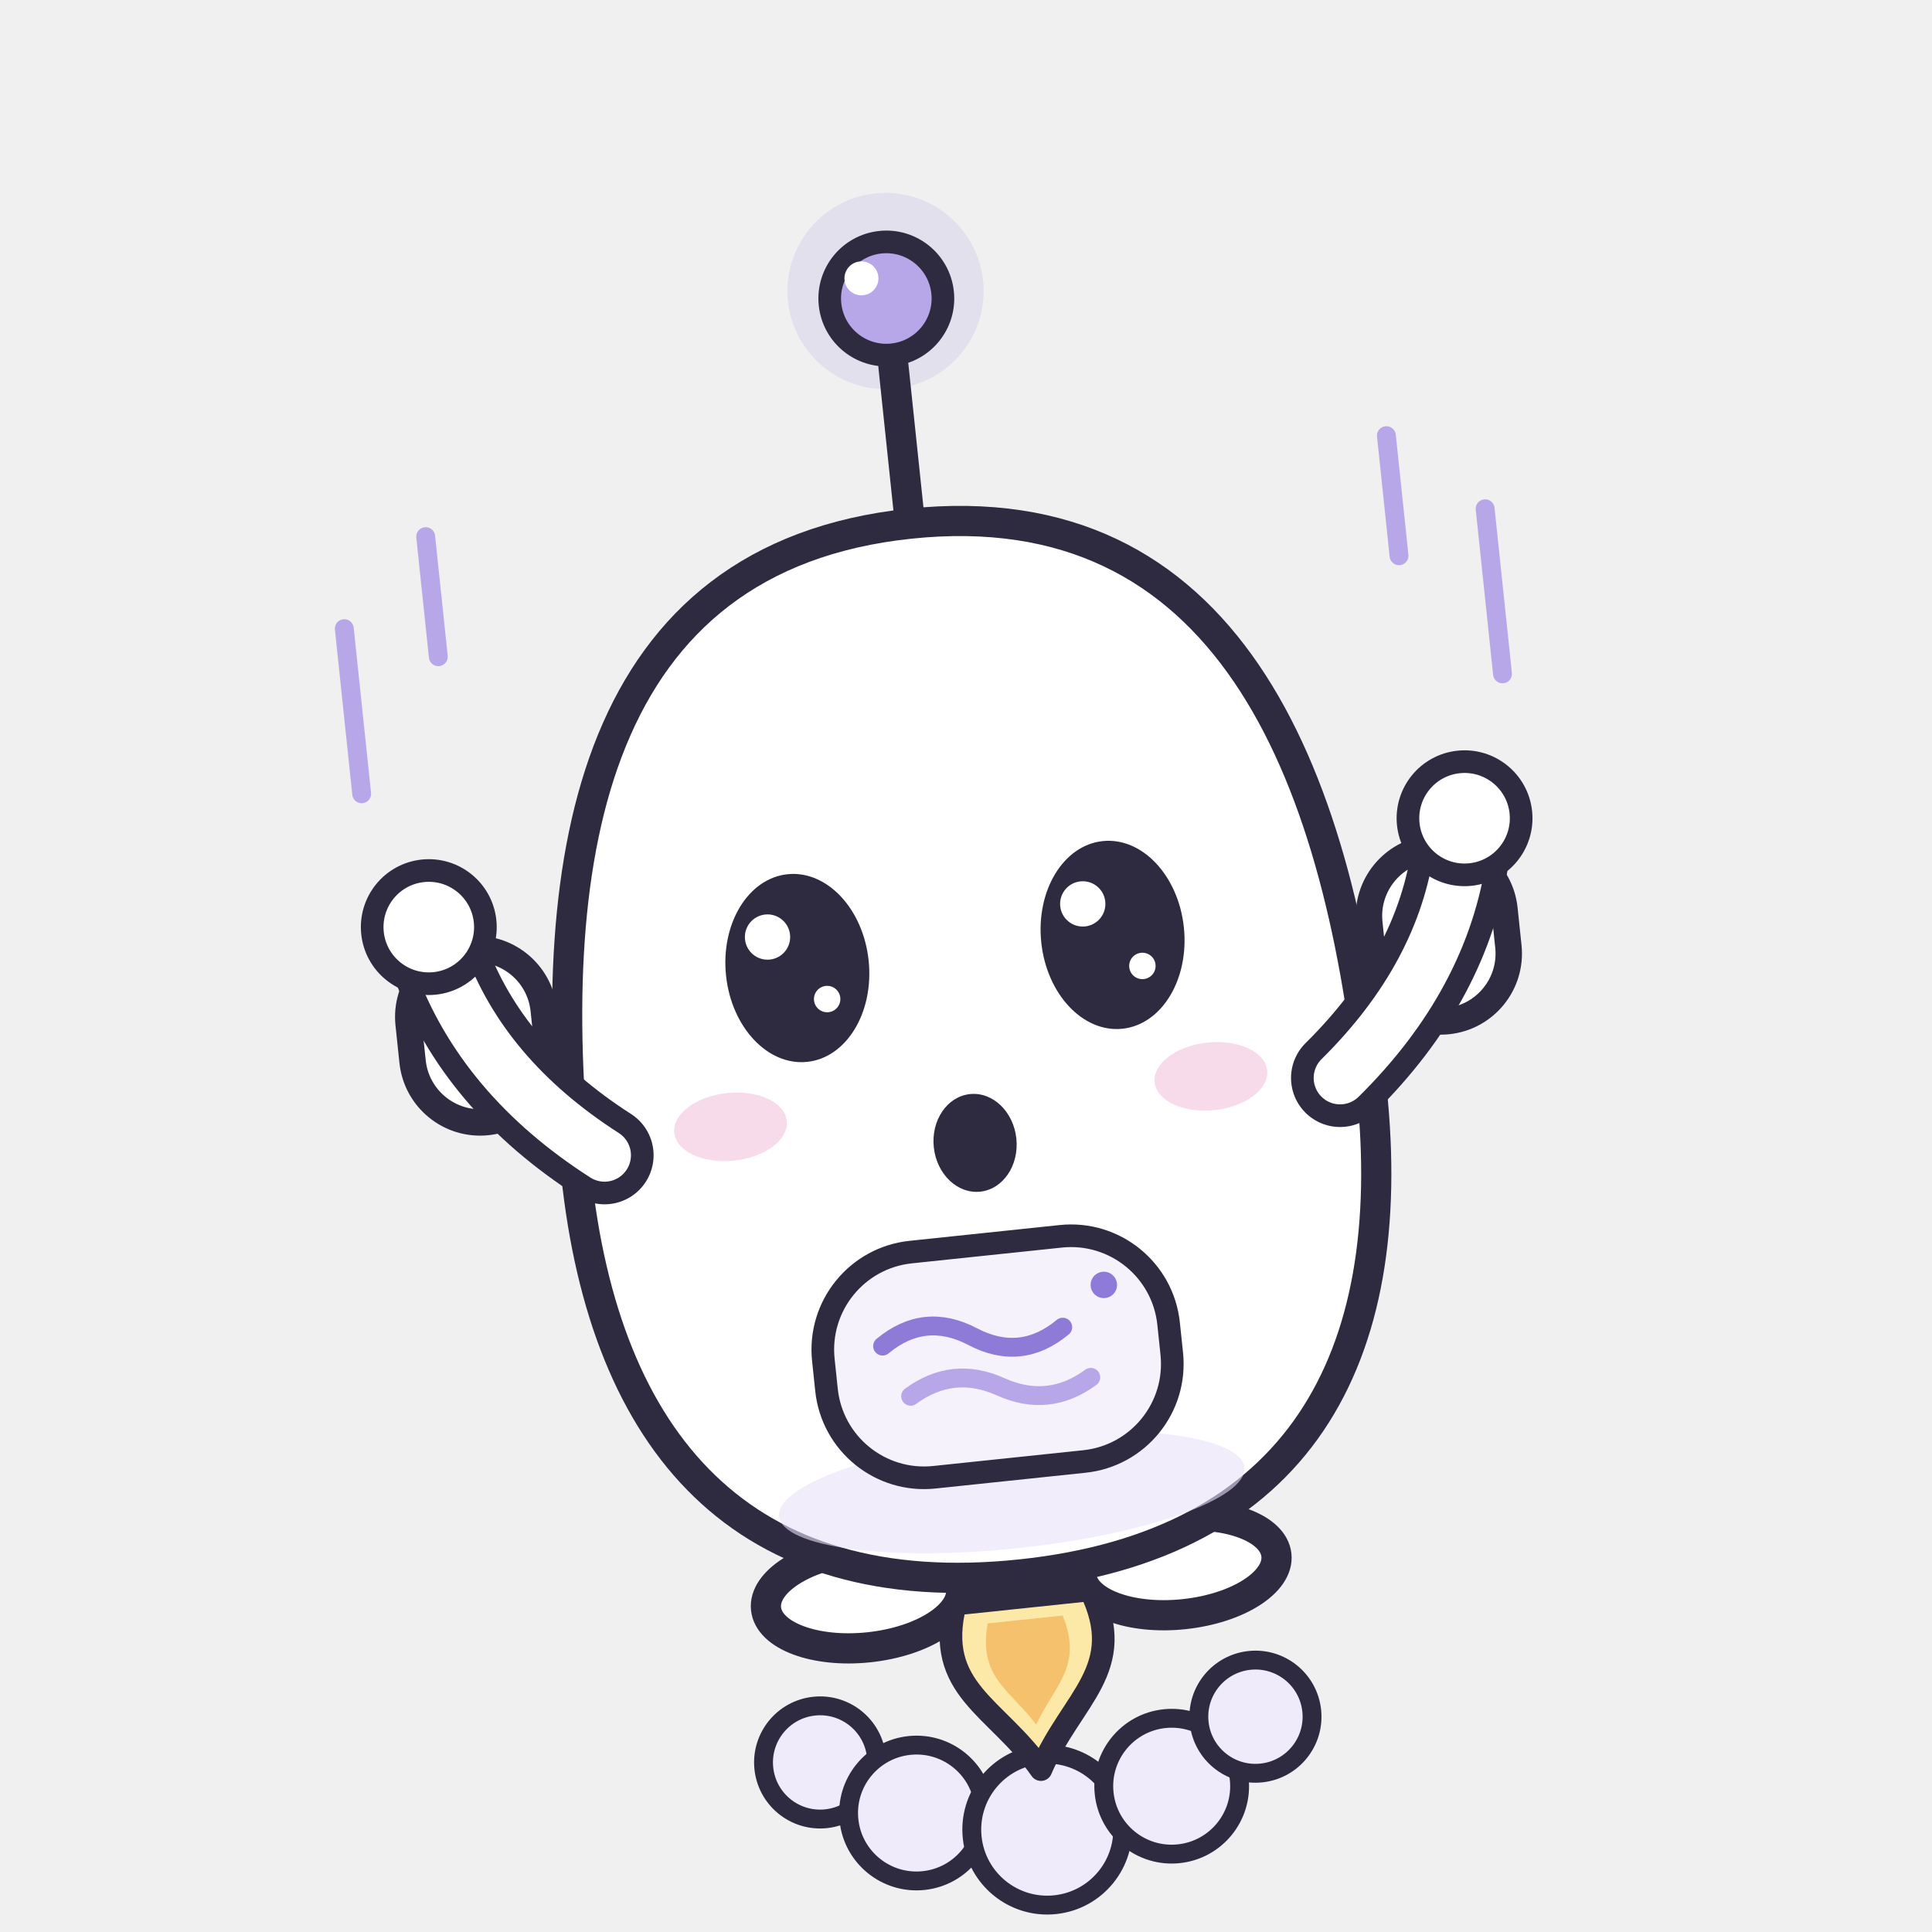
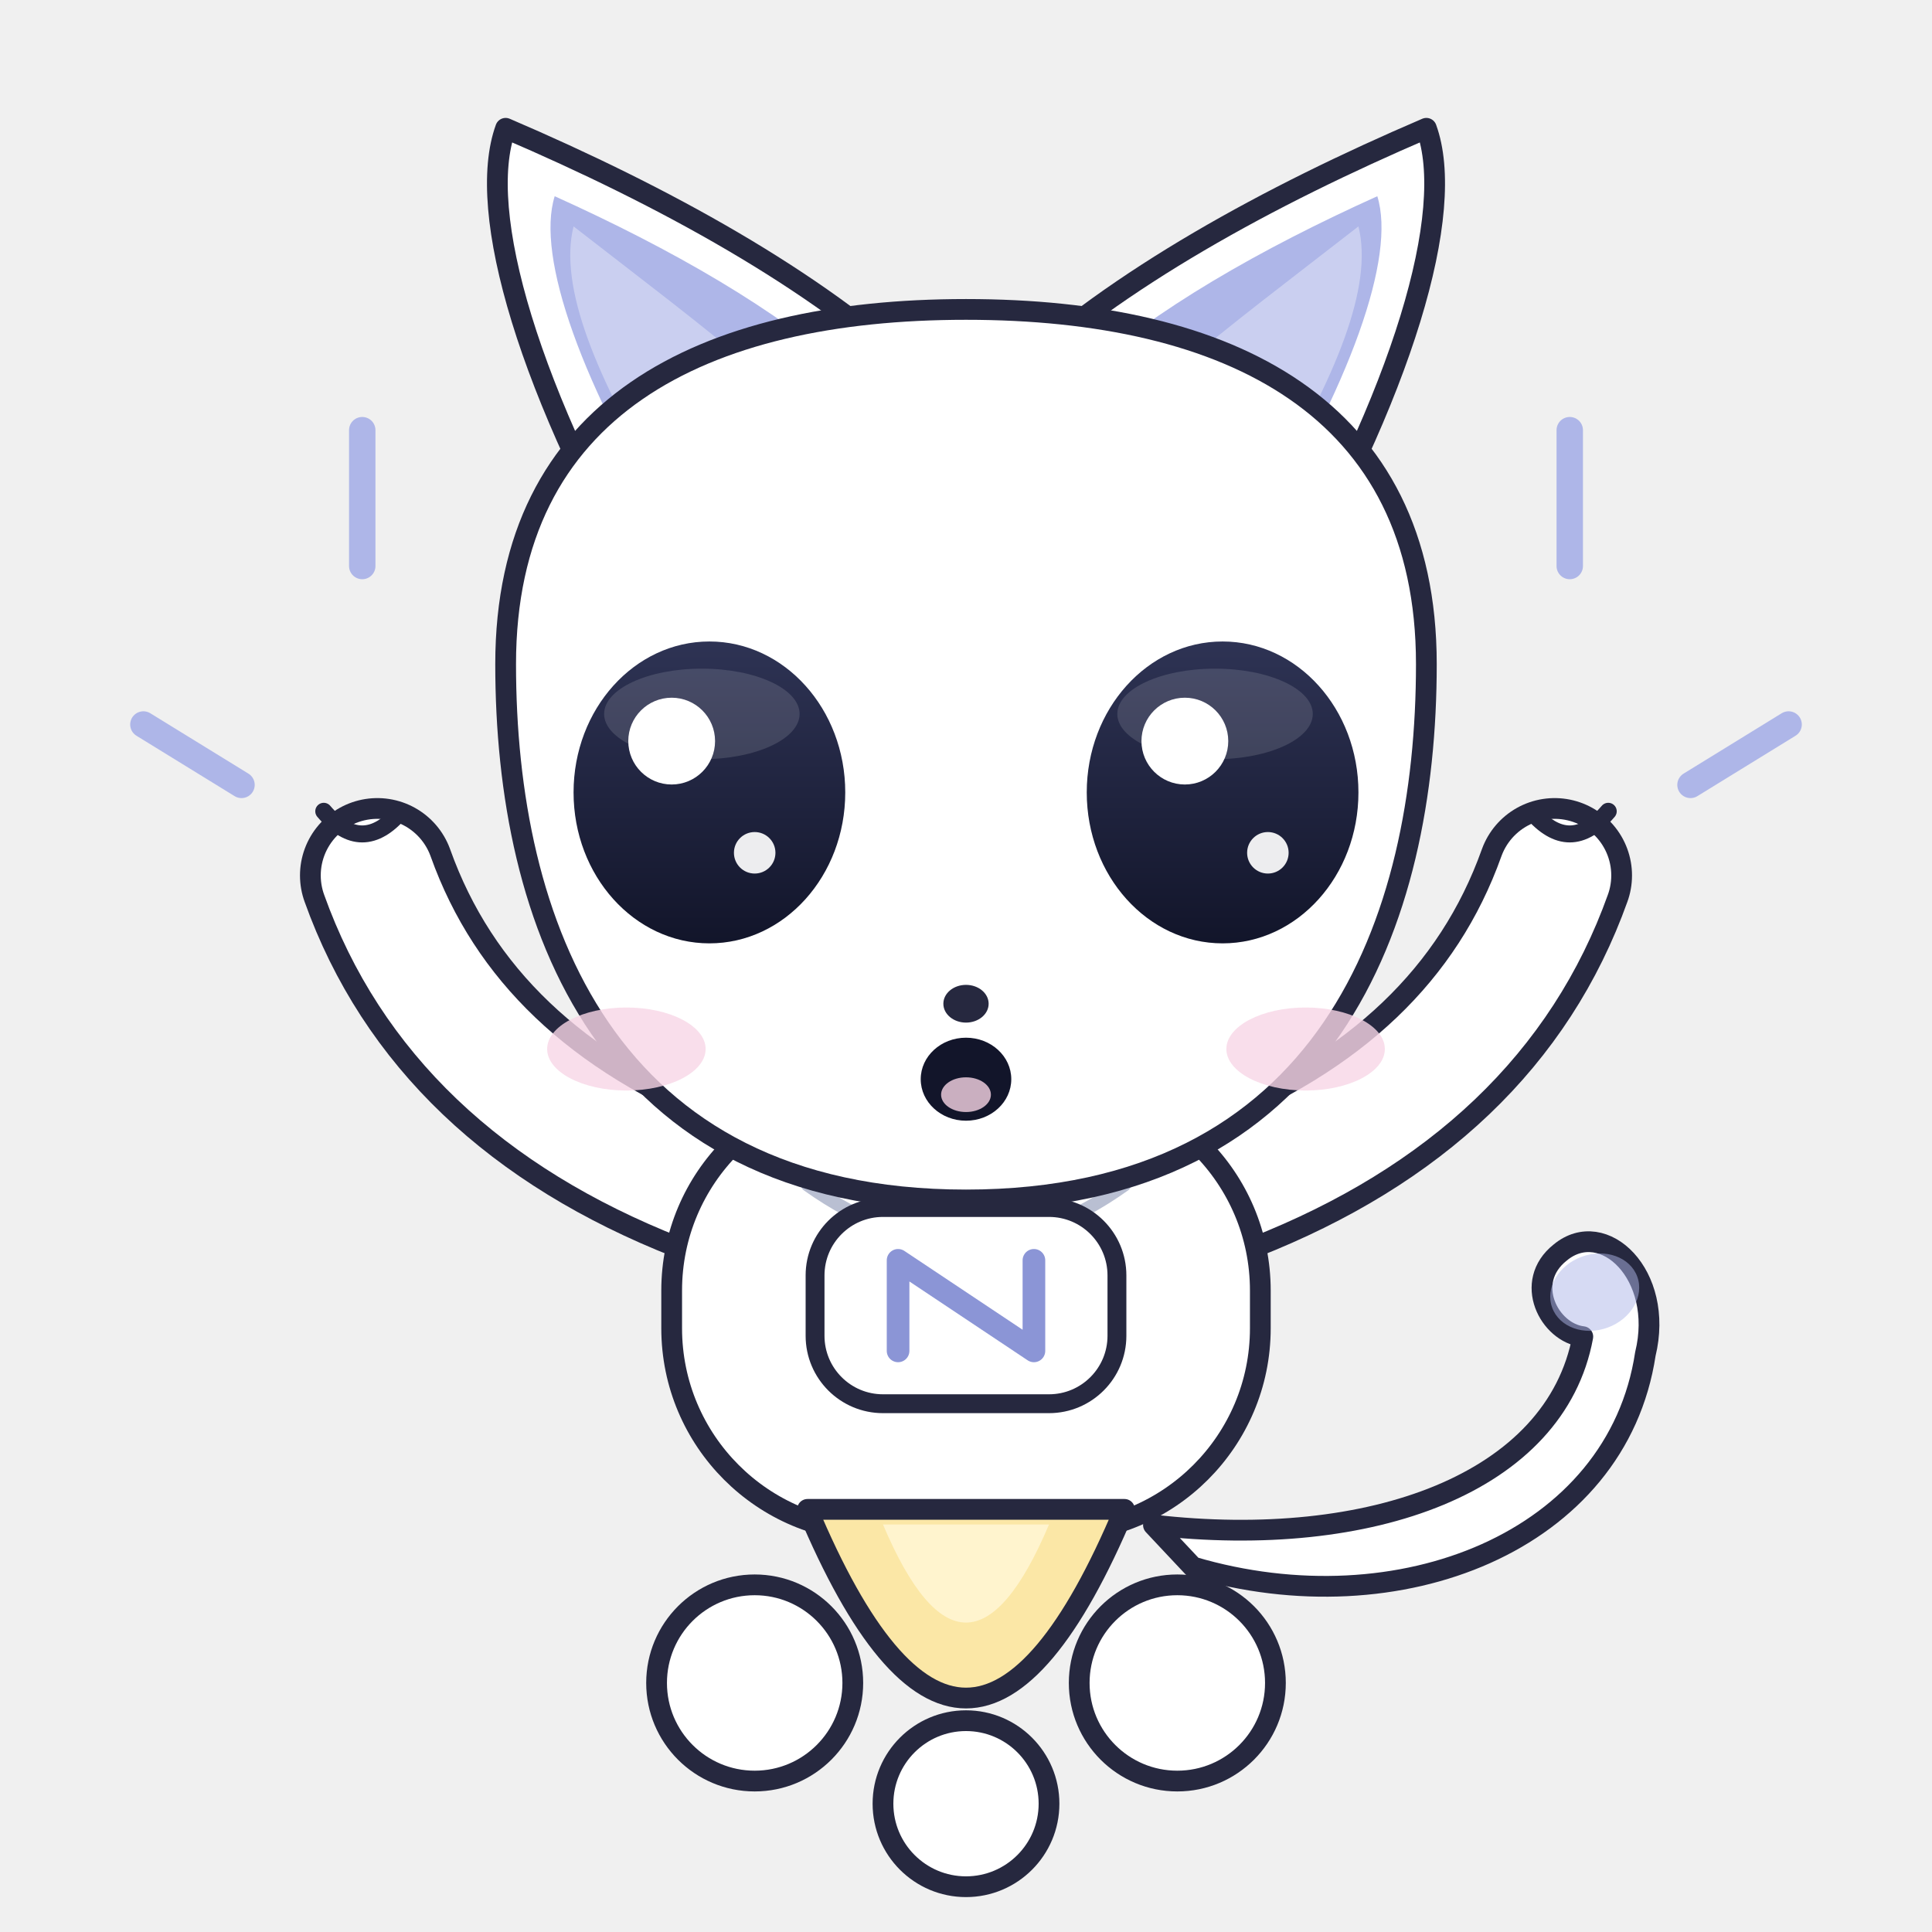
<svg xmlns="http://www.w3.org/2000/svg" viewBox="0 0 512 512" fill="none">
-   <g transform="rotate(-6 256 280)">
-     <circle cx="256" cy="76" r="26" fill="#B7A7E8" opacity=".22" />
-     <path d="M256 142 L256 96" stroke="#2E2A40" stroke-width="8" stroke-linecap="round" />
-     <circle cx="256" cy="78" r="15" fill="#B7A7E8" stroke="#2E2A40" stroke-width="6" />
-     <circle cx="250" cy="72" r="4.5" fill="#FFFFFF" />
-     <ellipse cx="214" cy="420" rx="26" ry="13" fill="#FFFFFF" stroke="#2E2A40" stroke-width="8" />
-     <ellipse cx="298" cy="420" rx="26" ry="13" fill="#FFFFFF" stroke="#2E2A40" stroke-width="8" />
-     <rect x="110" y="238" width="36" height="46" rx="18" fill="#FFFFFF" stroke="#2E2A40" stroke-width="7" />
-     <rect x="366" y="238" width="36" height="46" rx="18" fill="#FFFFFF" stroke="#2E2A40" stroke-width="7" />
-     <path d="M256 138 C172 138 150 214 150 300 C150 372 182 418 256 418 C330 418 362 372 362 300 C362 214 340 138 256 138 Z" fill="#FFFFFF" stroke="#2E2A40" stroke-width="8" stroke-linejoin="round" />
-     <ellipse cx="256" cy="396" rx="62" ry="15" fill="#E7E1F7" opacity=".6" />
-     <ellipse cx="214" cy="252" rx="19" ry="25" fill="#2E2A40" />
-     <circle cx="207" cy="243" r="6" fill="#FFFFFF" />
-     <circle cx="221" cy="261" r="3.5" fill="#FFFFFF" />
-     <ellipse cx="298" cy="252" rx="19" ry="25" fill="#2E2A40" />
-     <circle cx="291" cy="243" r="6" fill="#FFFFFF" />
-     <circle cx="305" cy="261" r="3.5" fill="#FFFFFF" />
-     <ellipse cx="192" cy="292" rx="15" ry="9" fill="#F6D5E8" opacity=".85" />
-     <ellipse cx="320" cy="292" rx="15" ry="9" fill="#F6D5E8" opacity=".85" />
-     <ellipse cx="256" cy="303" rx="11" ry="13" fill="#2E2A40" />
-     <rect x="210" y="330" width="92" height="60" rx="26" fill="#F5F2FC" stroke="#2E2A40" stroke-width="6" />
-     <path d="M226 354 Q238 346 250 354 T274 354" stroke="#8E7BD8" stroke-width="5" stroke-linecap="round" />
-     <path d="M232 368 Q244 361 256 368 T280 368" stroke="#B7A7E8" stroke-width="5" stroke-linecap="round" />
-     <circle cx="286" cy="344" r="3.5" fill="#8E7BD8" />
-     <path d="M158 296 Q128 272 120 240" stroke="#2E2A40" stroke-width="26" stroke-linecap="round" />
-     <path d="M158 296 Q128 272 120 240" stroke="#FFFFFF" stroke-width="14" stroke-linecap="round" />
-     <circle cx="118" cy="231" r="15" fill="#FFFFFF" stroke="#2E2A40" stroke-width="6" />
-     <path d="M354 296 Q384 272 392 240" stroke="#2E2A40" stroke-width="26" stroke-linecap="round" />
-     <path d="M354 296 Q384 272 392 240" stroke="#FFFFFF" stroke-width="14" stroke-linecap="round" />
-     <circle cx="394" cy="231" r="15" fill="#FFFFFF" stroke="#2E2A40" stroke-width="6" />
-     <path d="M104 150 L104 194" stroke="#B7A7E8" stroke-width="5" stroke-linecap="round" />
-     <path d="M128 128 L128 160" stroke="#B7A7E8" stroke-width="5" stroke-linecap="round" />
-     <path d="M408 150 L408 194" stroke="#B7A7E8" stroke-width="5" stroke-linecap="round" />
-     <path d="M384 128 L384 160" stroke="#B7A7E8" stroke-width="5" stroke-linecap="round" />
-     <circle cx="198" cy="462" r="15" fill="#EFEBFA" stroke="#2E2A40" stroke-width="5" />
-     <circle cx="222" cy="478" r="18" fill="#EFEBFA" stroke="#2E2A40" stroke-width="5" />
-     <circle cx="256" cy="486" r="20" fill="#EFEBFA" stroke="#2E2A40" stroke-width="5" />
-     <circle cx="290" cy="478" r="18" fill="#EFEBFA" stroke="#2E2A40" stroke-width="5" />
-     <circle cx="314" cy="462" r="15" fill="#EFEBFA" stroke="#2E2A40" stroke-width="5" />
-     <path d="M238 424 C230 446 246 452 256 470 C266 452 282 446 274 424 Z" fill="#FCE9A8" stroke="#2E2A40" stroke-width="6" stroke-linejoin="round" />
-     <path d="M246 430 C242 444 250 448 256 458 C262 448 270 444 266 430 Z" fill="#F5C16C" />
+   <defs>
+     <linearGradient id="eye" x1="0" y1="0" x2="0" y2="1">
+       <stop offset="0" stop-color="#2E3354" />
+       <stop offset="1" stop-color="#12152A" />
+     </linearGradient>
+     <clipPath id="clipHead">
+       <path d="M134 176 C134 108 186 82 256 82 C326 82 378 108 378 176 C378 244 352 318 256 318 C160 318 134 244 134 176 Z" />
+     </clipPath>
+     <clipPath id="clipBody">
+       <rect x="178" y="288" width="156" height="118" rx="54" />
+     </clipPath>
+   </defs>
+   <g transform="rotate(-20 380 392)">
+     <path d="M312 392 C358 426 420 424 444 380 C456 362 446 342 432 347 C420 351 422 366 430 370 C410 404 358 404 306 378 Z" fill="#FFFFFF" stroke="#26283F" stroke-width="5.5" stroke-linejoin="round" />
+     <ellipse cx="437" cy="360" rx="12" ry="10" fill="#AEB6E8" opacity=".5" />
  </g>
+   <path d="M174 162 C140 104 126 56 134 34 C176 52 216 74 244 100 C218 112 194 132 174 162 Z" fill="#FFFFFF" stroke="#26283F" stroke-width="5.5" stroke-linejoin="round" />
+   <path d="M180 144 C154 102 142 68 147 52 C178 66 206 82 226 100 C206 110 192 124 180 144 Z" fill="#AEB6E8" />
+   <path d="M176 130 C158 100 148 76 152 60 C170 74 186 86 200 98 Z" fill="#FFFFFF" opacity=".35" />
+   <path d="M338 162 C372 104 386 56 378 34 C336 52 296 74 268 100 C294 112 318 132 338 162 Z" fill="#FFFFFF" stroke="#26283F" stroke-width="5.5" stroke-linejoin="round" />
+   <path d="M332 144 C358 102 370 68 365 52 C334 66 306 82 286 100 C306 110 320 124 332 144 Z" fill="#AEB6E8" />
+   <path d="M336 130 C354 100 364 76 360 60 C342 74 326 86 312 98 Z" fill="#FFFFFF" opacity=".35" />
+   <path d="M186 314 Q120 288 100 232" stroke="#26283F" stroke-width="41" stroke-linecap="round" fill="none" />
+   <path d="M186 314 Q120 288 100 232" stroke="#FFFFFF" stroke-width="30" stroke-linecap="round" fill="none" />
+   <path d="M85.8 215.0 Q96 227.0 106.2 215.0" stroke="#26283F" stroke-width="4.5" stroke-linecap="round" fill="none" />
+   <path d="M326 314 Q392 288 412 232" stroke="#26283F" stroke-width="41" stroke-linecap="round" fill="none" />
+   <path d="M326 314 Q392 288 412 232" stroke="#FFFFFF" stroke-width="30" stroke-linecap="round" fill="none" />
+   <path d="M405.8 215.0 Q416 227.0 426.2 215.0" stroke="#26283F" stroke-width="4.5" stroke-linecap="round" fill="none" />
+   <rect id="clipBody-anchor" x="178" y="288" width="156" height="118" rx="54" fill="#FFFFFF" stroke="#26283F" stroke-width="5.5" />
+   <path d="M214 314 Q256 344 298 314" stroke="#B9BFD2" stroke-width="3.5" stroke-linecap="round" fill="none" />
+   <rect x="216" y="320" width="80" height="52" rx="18" fill="#FFFFFF" stroke="#26283F" stroke-width="5" />
+   <path d="M238 358 V334 L274 358 V334" stroke="#8B95D6" stroke-width="6" stroke-linecap="round" stroke-linejoin="round" fill="none" />
+   <path d="M134 176 C134 108 186 82 256 82 C326 82 378 108 378 176 C378 244 352 318 256 318 C160 318 134 244 134 176 Z" fill="#FFFFFF" stroke="#26283F" stroke-width="5.5" stroke-linejoin="round" />
+   <ellipse cx="188" cy="210" rx="36" ry="40" fill="url(#eye)" />
+   <ellipse cx="186" cy="189.2" rx="25.9" ry="12.0" fill="#FFFFFF" opacity=".13" />
+   <circle cx="178" cy="196.4" r="11.5" fill="#FFFFFF" />
+   <circle cx="200" cy="226.0" r="5.5" fill="#FFFFFF" opacity=".92" />
+   <ellipse cx="324" cy="210" rx="36" ry="40" fill="url(#eye)" />
+   <ellipse cx="322" cy="189.2" rx="25.9" ry="12.0" fill="#FFFFFF" opacity=".13" />
+   <circle cx="314" cy="196.4" r="11.5" fill="#FFFFFF" />
+   <circle cx="336" cy="226.0" r="5.5" fill="#FFFFFF" opacity=".92" />
+   <ellipse cx="166" cy="278" rx="21" ry="11" fill="#F7D6E6" opacity=".8" />
+   <ellipse cx="346" cy="278" rx="21" ry="11" fill="#F7D6E6" opacity=".8" />
+   <ellipse cx="256" cy="266" rx="6" ry="5" fill="#26283F" />
+   <ellipse cx="256" cy="286" rx="12" ry="11.0" fill="#12152A" />
+   <ellipse cx="256" cy="290.1" rx="6.6" ry="4.6" fill="#F7D6E6" opacity=".8" />
+   <path d="M214 400 Q256 500 298 400 Z" fill="#FBE7A6" stroke="#26283F" stroke-width="5.5" stroke-linejoin="round" />
+   <path d="M234 404 Q256 456 278 404 Z" fill="#FFF4CE" />
+   <circle cx="200" cy="446" r="26" fill="#FFFFFF" stroke="#26283F" stroke-width="5.5" />
+   <circle cx="312" cy="446" r="26" fill="#FFFFFF" stroke="#26283F" stroke-width="5.5" />
+   <circle cx="256" cy="478" r="22" fill="#FFFFFF" stroke="#26283F" stroke-width="5.5" />
+   <path d="M96 150 v-36 M416 150 v-36 M64 208 l-26 -16 M448 208 l26 -16" stroke="#AEB6E8" stroke-width="7" stroke-linecap="round" />
</svg>
